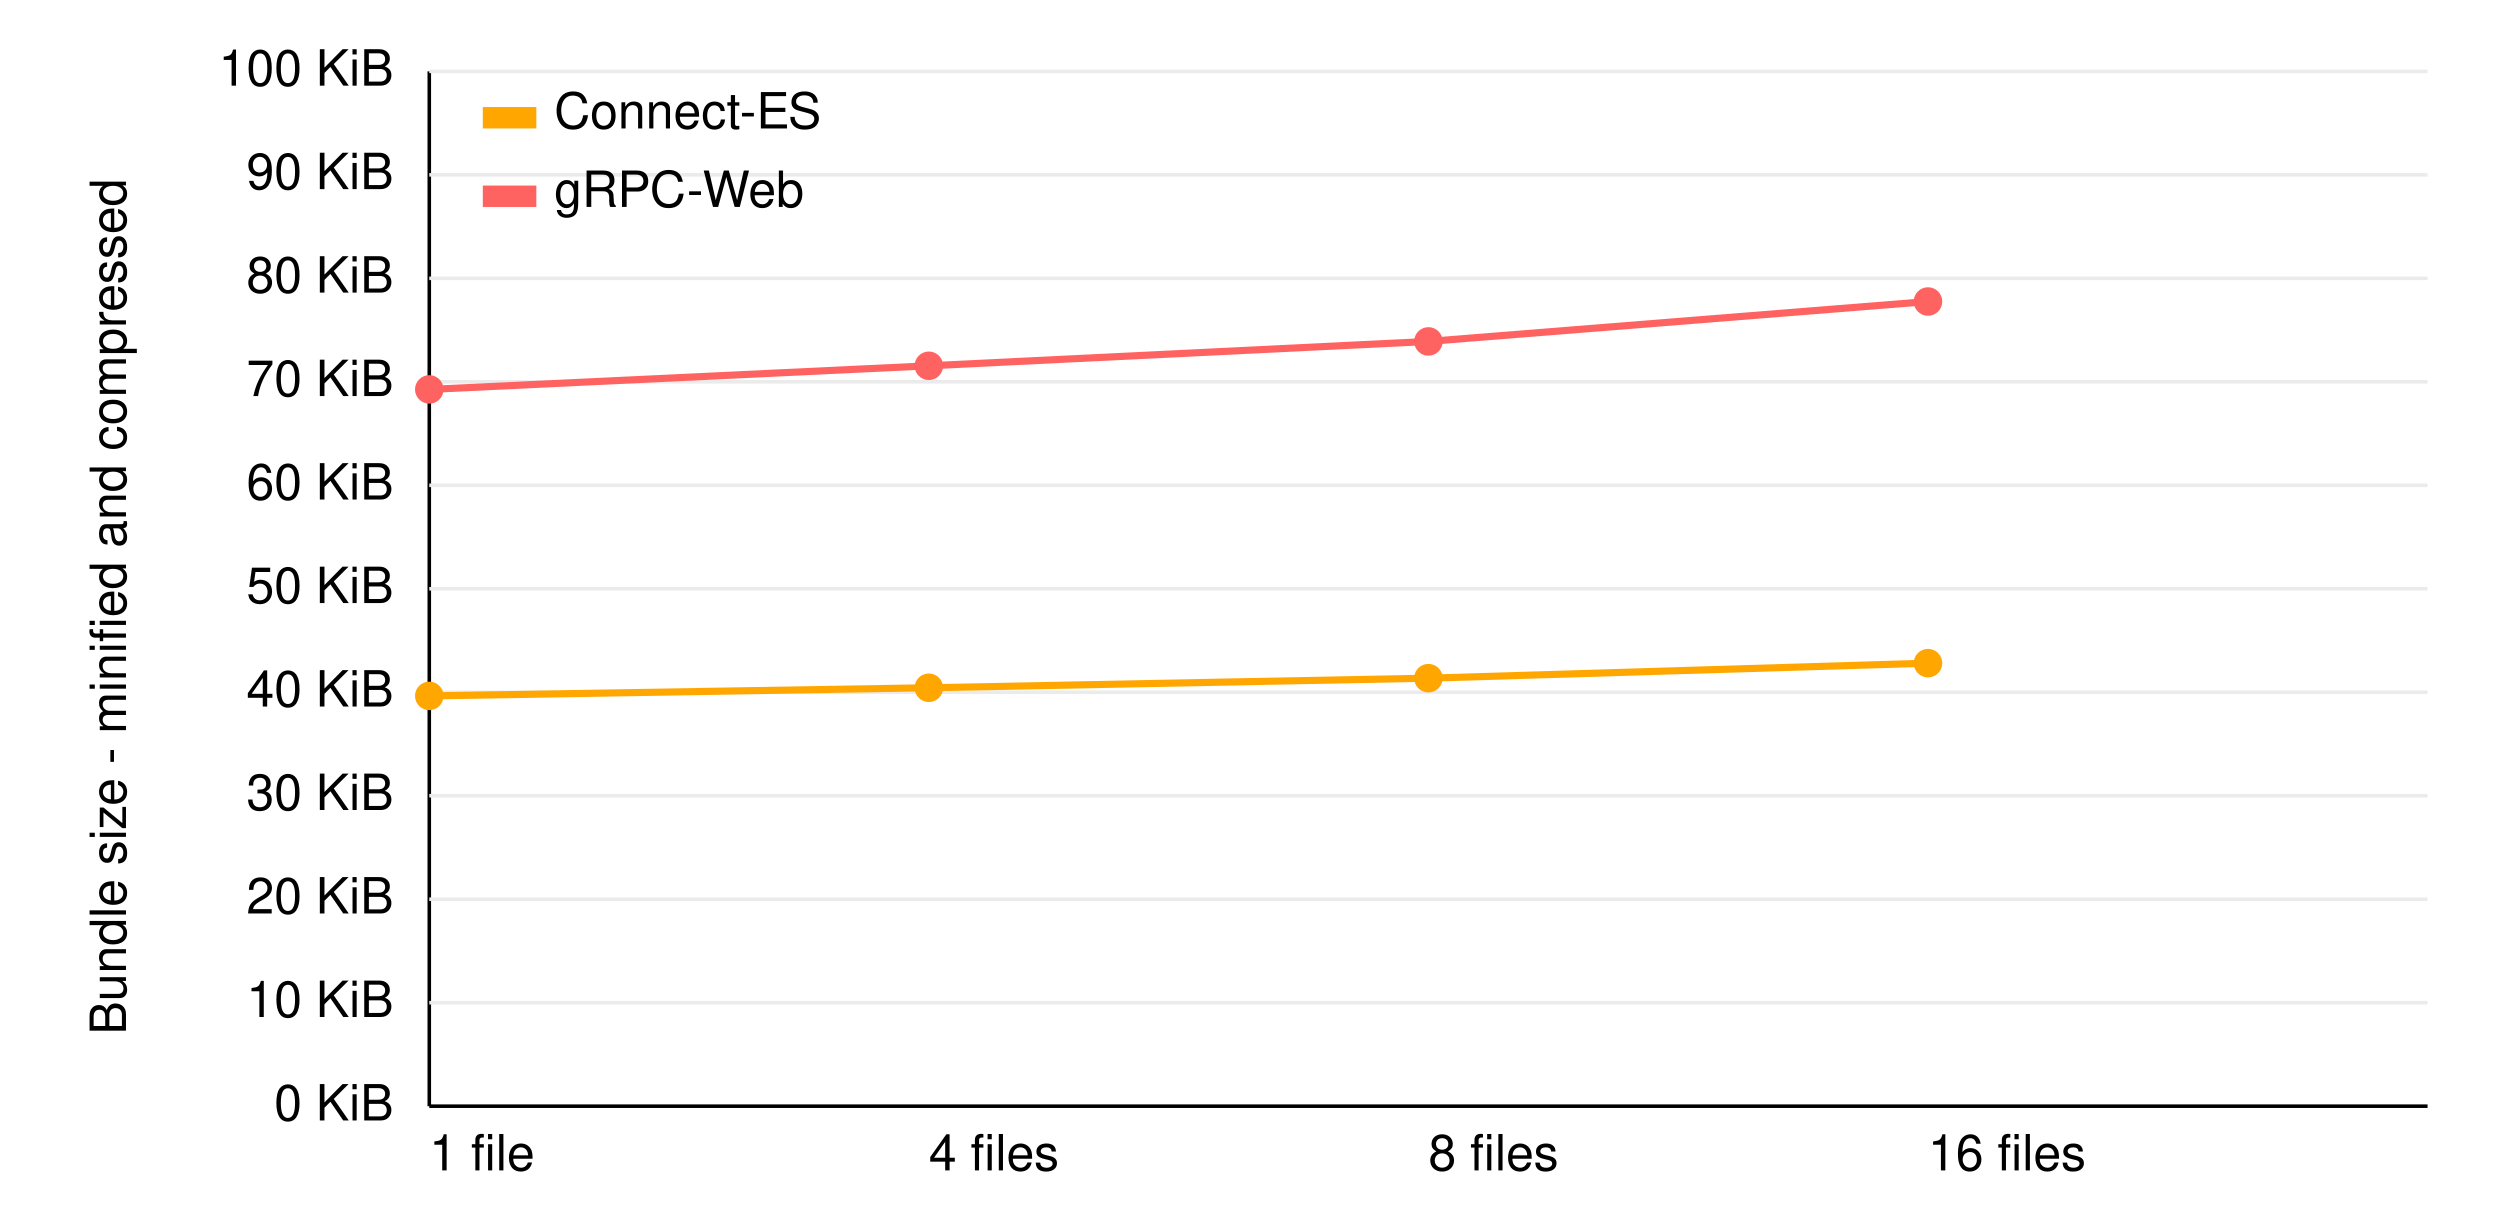
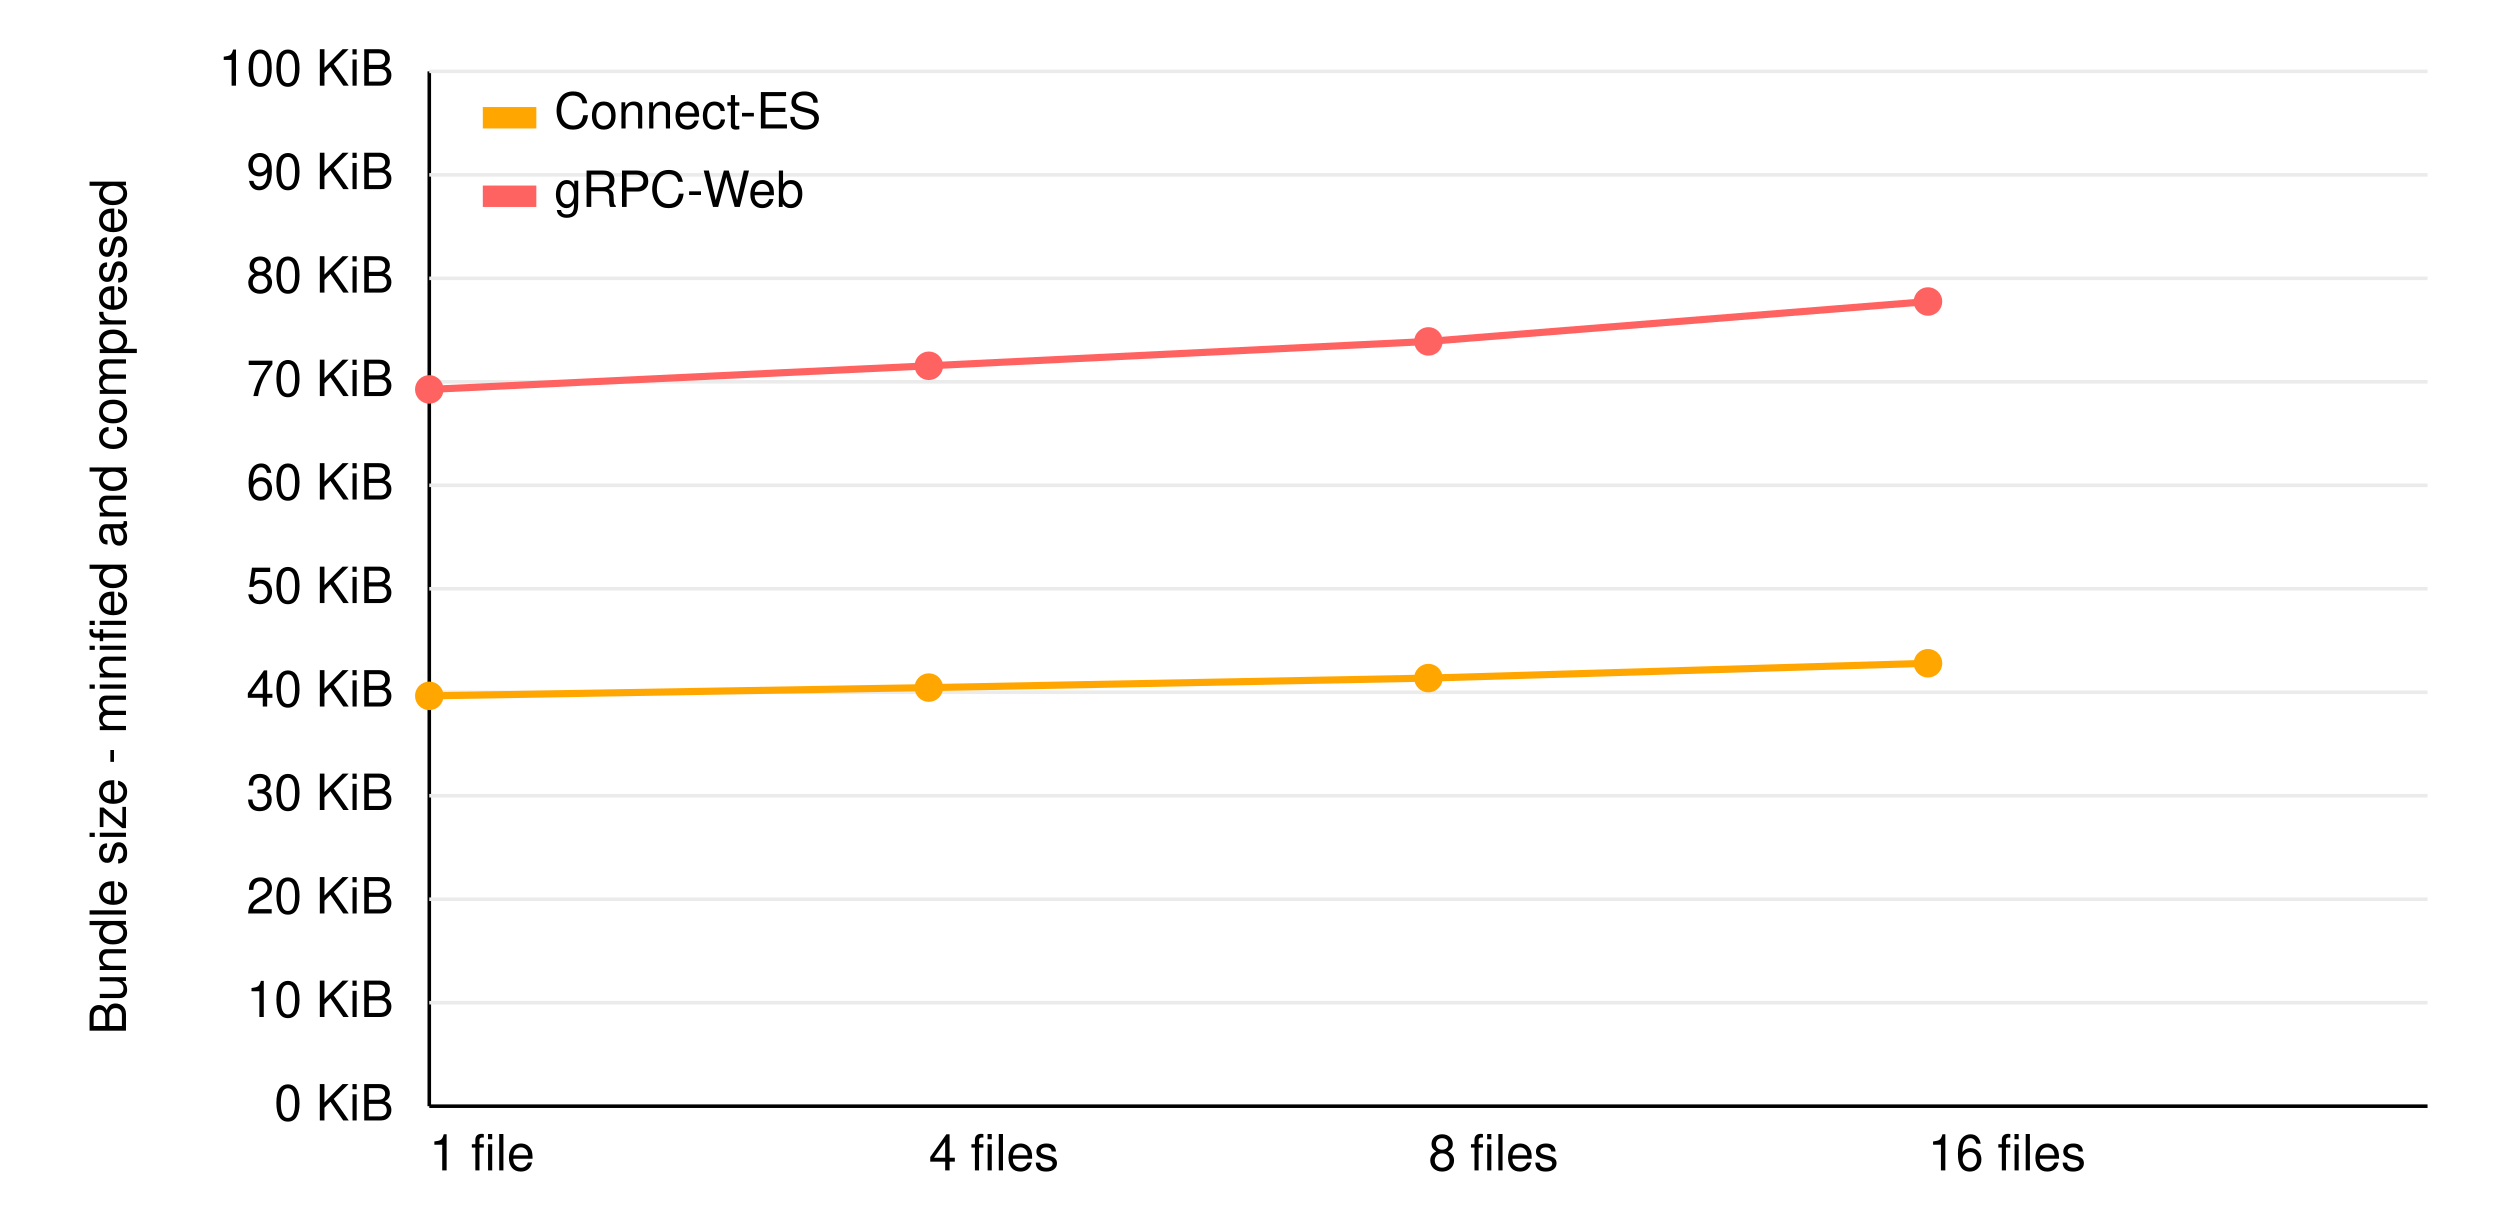
<svg xmlns="http://www.w3.org/2000/svg" version="1.1" width="680px" height="330px" viewBox="0 0 680 340" class="chart">
  <style>
      
      text {
        font: 14px Verdana, Helvetica, Arial, sans-serif;
      }
      
    </style>
  <g transform="translate(110,310)">
    <line y1="0" x2="560" stroke="black" />
    <text x="0" y="18" text-anchor="start">1 file</text>
    <text x="140" y="18" text-anchor="start">4 files</text>
    <text x="280" y="18" text-anchor="start">8 files</text>
    <text x="420" y="18" text-anchor="start">16 files</text>
  </g>
  <g transform="translate(110, 20)">
    <line x1="0" x2="0" y1="0" y2="290" stroke="black" />
    <g transform="rotate(-90), translate(-150,-85)">
      <text text-anchor="middle">Bundle size - minified and compressed</text>
    </g>
    <text x="-10" y="4" text-anchor="end">100 KiB</text>
    <line x1="0" x2="560" y1="0" y2="0" stroke="#ebebeb" />
    <text x="-10" y="33" text-anchor="end">90 KiB</text>
    <line x1="0" x2="560" y1="29" y2="29" stroke="#ebebeb" />
    <text x="-10" y="62" text-anchor="end">80 KiB</text>
    <line x1="0" x2="560" y1="58" y2="58" stroke="#ebebeb" />
    <text x="-10" y="91" text-anchor="end">70 KiB</text>
    <line x1="0" x2="560" y1="87" y2="87" stroke="#ebebeb" />
    <text x="-10" y="120" text-anchor="end">60 KiB</text>
    <line x1="0" x2="560" y1="116" y2="116" stroke="#ebebeb" />
    <text x="-10" y="149" text-anchor="end">50 KiB</text>
    <line x1="0" x2="560" y1="145" y2="145" stroke="#ebebeb" />
    <text x="-10" y="178" text-anchor="end">40 KiB</text>
    <line x1="0" x2="560" y1="174" y2="174" stroke="#ebebeb" />
    <text x="-10" y="207" text-anchor="end">30 KiB</text>
    <line x1="0" x2="560" y1="203" y2="203" stroke="#ebebeb" />
    <text x="-10" y="236" text-anchor="end">20 KiB</text>
    <line x1="0" x2="560" y1="232" y2="232" stroke="#ebebeb" />
    <text x="-10" y="265" text-anchor="end">10 KiB</text>
    <line x1="0" x2="560" y1="261" y2="261" stroke="#ebebeb" />
    <text x="-10" y="294" text-anchor="end">0 KiB</text>
  </g>
  <g transform="translate(110, 20)">
-     <polyline fill="none" stroke="#ffa600" stroke-width="2" points="0,175.02 140,172.74 280,170.052 420,165.841">
+     <polyline fill="none" stroke="#ffa600" stroke-width="2" points="0,175.008 140,172.692 280,170.032 420,165.875">
    </polyline>
-     <circle cx="0" cy="175.02" r="4" fill="#ffa600" />
-     <circle cx="140" cy="172.74" r="4" fill="#ffa600" />
-     <circle cx="280" cy="170.052" r="4" fill="#ffa600" />
-     <circle cx="420" cy="165.841" r="4" fill="#ffa600" />
+     <circle cx="0" cy="175.008" r="4" fill="#ffa600" />
+     <circle cx="140" cy="172.692" r="4" fill="#ffa600" />
+     <circle cx="280" cy="170.032" r="4" fill="#ffa600" />
+     <circle cx="420" cy="165.875" r="4" fill="#ffa600" />
  </g>
  <g transform="translate(110, 20)">
    <polyline fill="none" stroke="#ff6361" stroke-width="2" points="0,89.133 140,82.508 280,75.68 420,64.497">
    </polyline>
    <circle cx="0" cy="89.133" r="4" fill="#ff6361" />
    <circle cx="140" cy="82.508" r="4" fill="#ff6361" />
    <circle cx="280" cy="75.68" r="4" fill="#ff6361" />
    <circle cx="420" cy="64.497" r="4" fill="#ff6361" />
  </g>
  <g transform="translate(125, 30)">
    <g transform="translate(0, 0)">
      <rect width="15" height="6" fill="#ffa600" />
      <text x="20" y="6">Connect-ES</text>
    </g>
    <g transform="translate(0, 22)">
      <rect width="15" height="6" fill="#ff6361" />
      <text x="20" y="6">gRPC-Web</text>
    </g>
  </g>
</svg>
